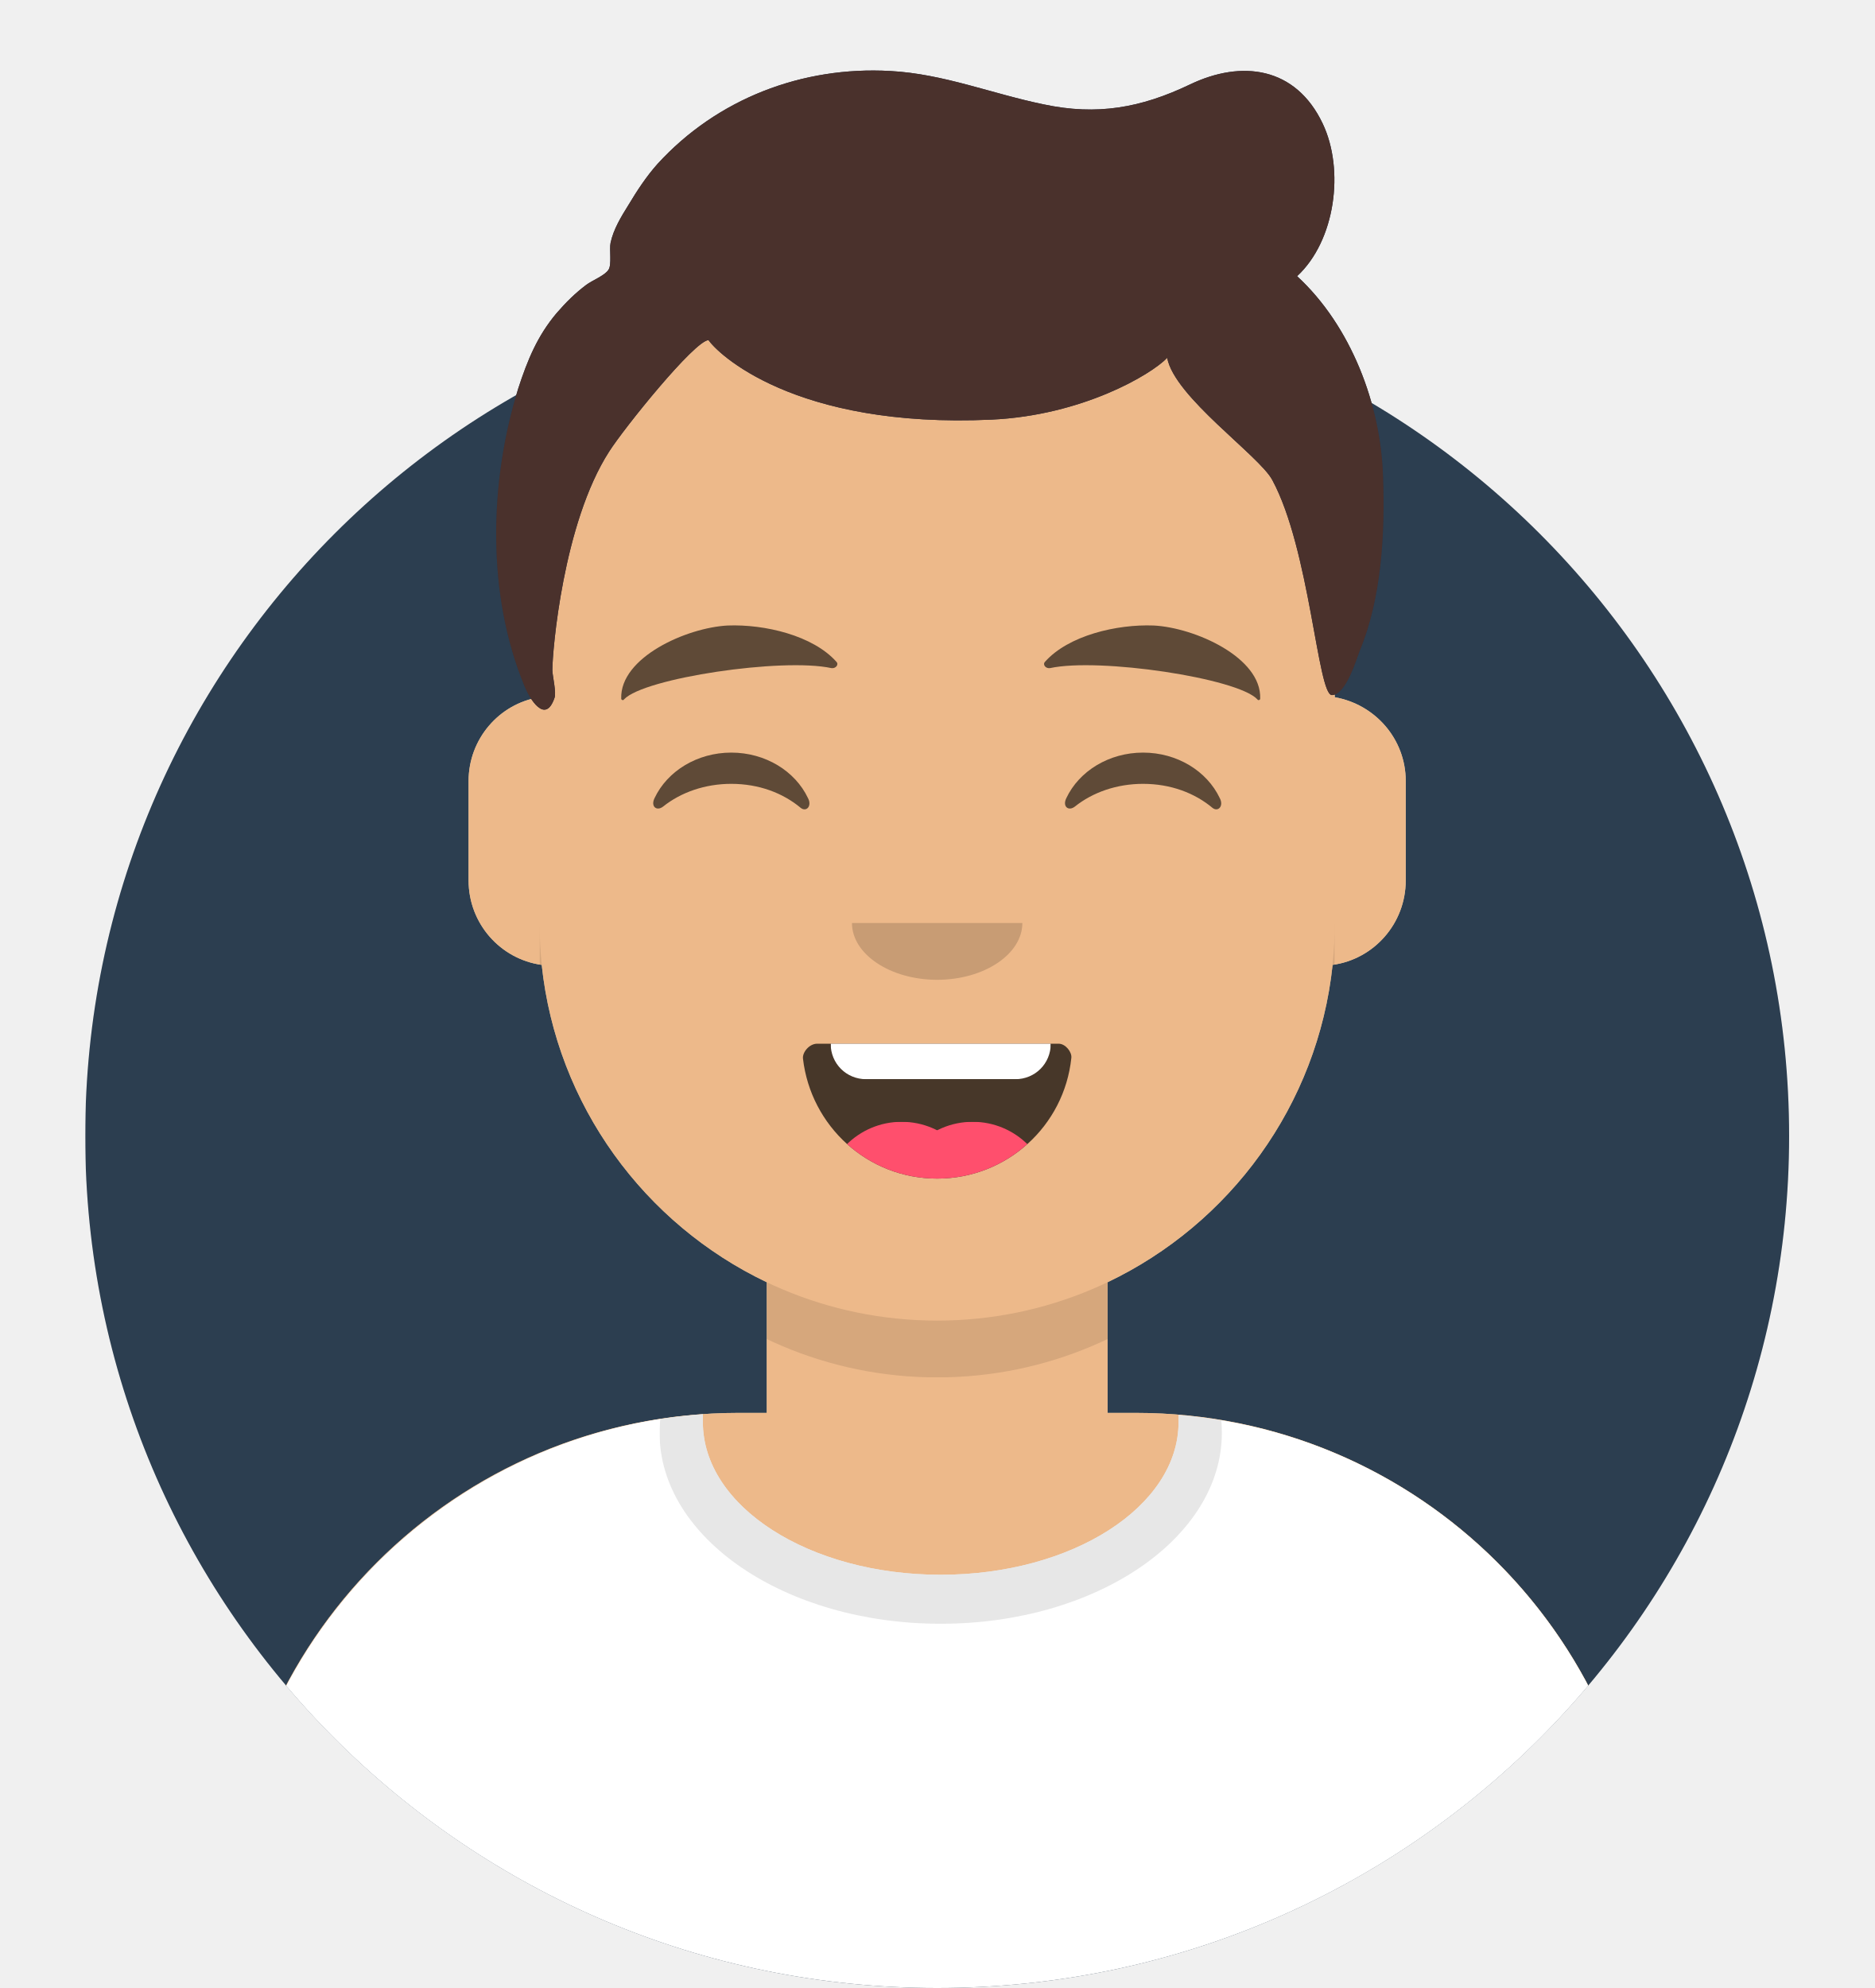
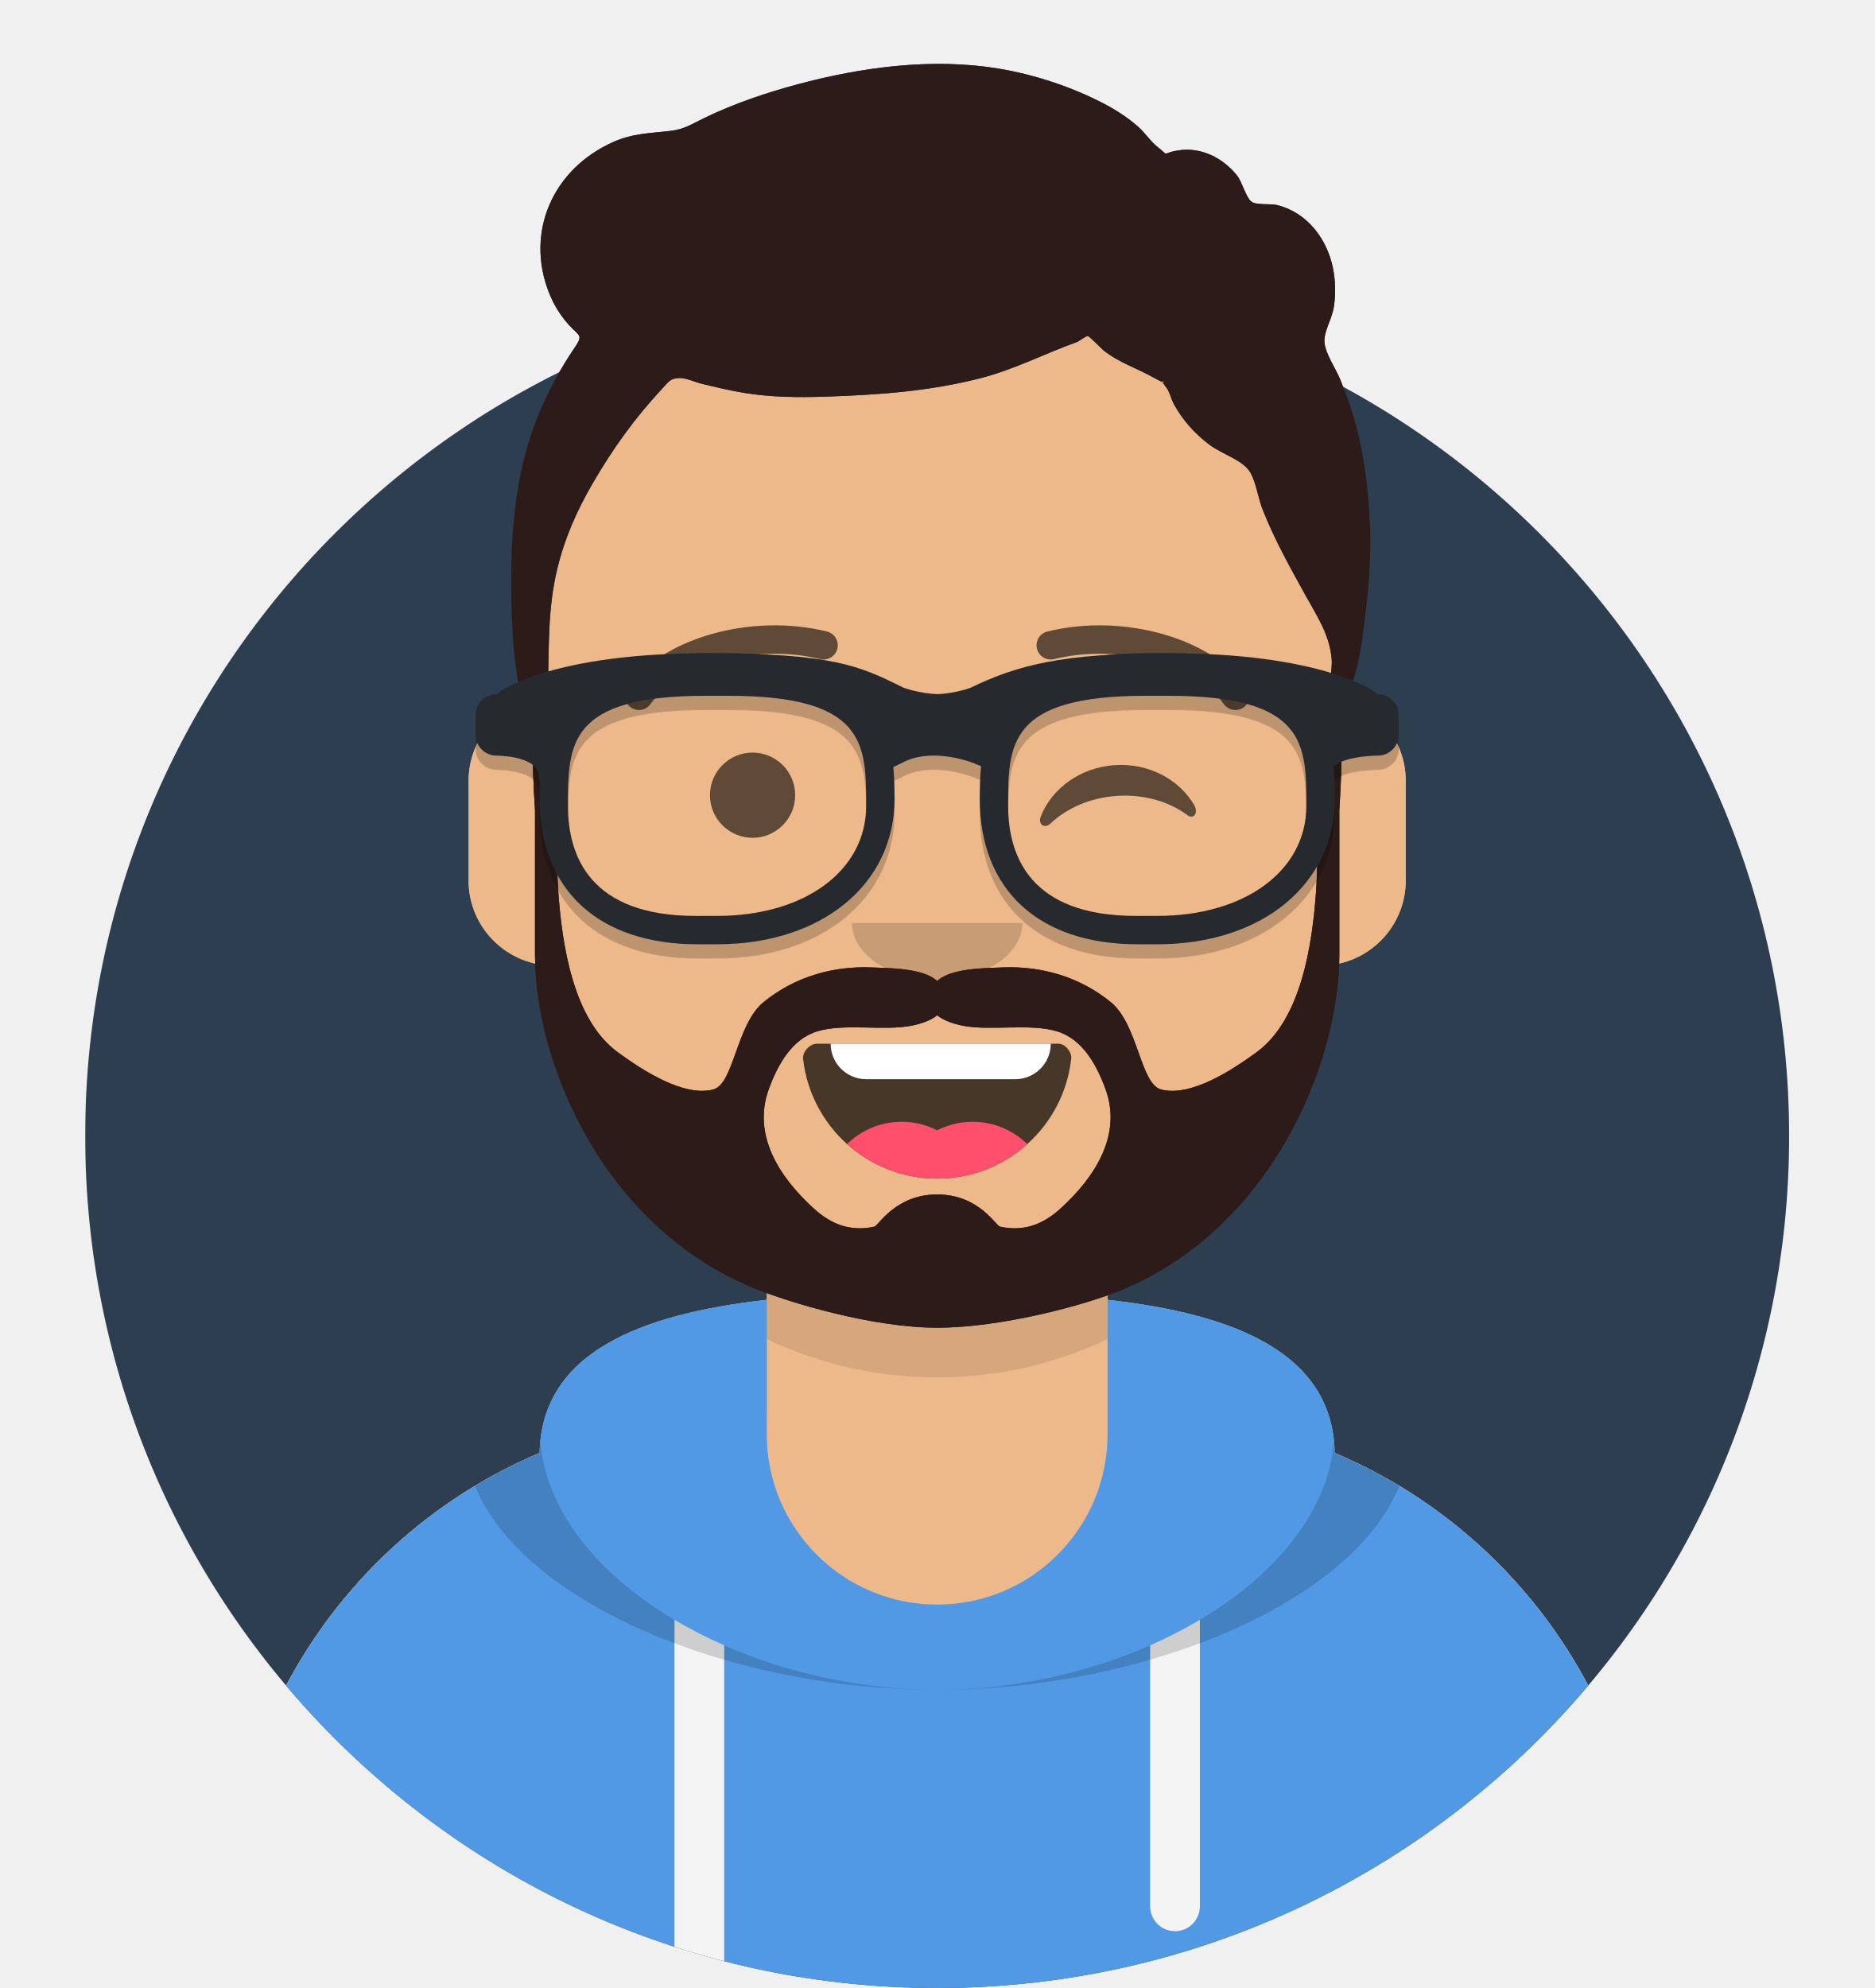
- <svg xmlns="http://www.w3.org/2000/svg" version="1.1" id="Layer_1" x="0px" y="0px" viewBox="0 0 264 280" style="enable-background:new 0 0 264 280;" xml:space="preserve">
-   <style type="text/css">
- 	.st0{fill-rule:evenodd;clip-rule:evenodd;fill:#E6E6E6;}
- 	.st1{filter:url(#Adobe_OpacityMaskFilter);}
- 	.st2{fill-rule:evenodd;clip-rule:evenodd;fill:#FFFFFF;}
- 	.st3{mask:url(#mask-2_1_);}
- 	.st4{fill-rule:evenodd;clip-rule:evenodd;fill:#2C3E50;}
- 	.st5{filter:url(#Adobe_OpacityMaskFilter_1_);}
- 	.st6{mask:url(#mask-4_1_);}
- 	.st7{fill-rule:evenodd;clip-rule:evenodd;fill:#D0C6AC;}
- 	.st8{filter:url(#Adobe_OpacityMaskFilter_2_);}
- 	.st9{mask:url(#mask-6_1_);}
- 	.st10{fill-rule:evenodd;clip-rule:evenodd;fill:#EDB98A;}
- 	.st11{filter:url(#Adobe_OpacityMaskFilter_3_);}
- 	.st12{mask:url(#mask-6_2_);fill-rule:evenodd;clip-rule:evenodd;fill-opacity:0.1;}
- 	.st13{filter:url(#Adobe_OpacityMaskFilter_4_);}
- 	.st14{mask:url(#react-mask-952_1_);}
- 	.st15{filter:url(#Adobe_OpacityMaskFilter_5_);}
- 	.st16{opacity:0.6;mask:url(#react-mask-952_2_);}
- 	.st17{fill-rule:evenodd;clip-rule:evenodd;fill-opacity:0.16;}
- 	.st18{fill-rule:evenodd;clip-rule:evenodd;fill-opacity:0.7;}
- 	.st19{filter:url(#Adobe_OpacityMaskFilter_6_);}
- 	.st20{mask:url(#react-mask-934_1_);fill-rule:evenodd;clip-rule:evenodd;fill:#FFFFFF;}
- 	.st21{filter:url(#Adobe_OpacityMaskFilter_7_);}
- 	.st22{mask:url(#react-mask-934_2_);}
- 	.st23{fill-rule:evenodd;clip-rule:evenodd;fill:#FF4F6D;}
- 	.st24{fill-rule:evenodd;clip-rule:evenodd;fill-opacity:0.6;}
- 	.st25{filter:url(#Adobe_OpacityMaskFilter_8_);}
- 	.st26{mask:url(#react-mask-925_1_);}
- 	.st27{fill-rule:evenodd;clip-rule:evenodd;fill:#28354B;}
- 	.st28{filter:url(#Adobe_OpacityMaskFilter_9_);}
- 	.st29{mask:url(#react-mask-924_1_);}
- 	.st30{fill-rule:evenodd;clip-rule:evenodd;fill:#4A312C;}
- </style>
-   <g>
-     <g transform="translate(-825, -1100)">
+ <svg xmlns="http://www.w3.org/2000/svg" xmlns:xlink="http://www.w3.org/1999/xlink" width="264px" height="280px" viewBox="0 0 264 280" version="1.1">
+   <defs>
+     <circle id="path-1" cx="120" cy="120" r="120" />
+     <path d="M12,160 C12,226.274 65.726,280 132,280 C198.274,280 252,226.274 252,160 L264,160 L264,-1.42108547e-14 L-3.19744231e-14,-1.42108547e-14 L-3.19744231e-14,160 L12,160 Z" id="path-3" />
+     <path d="M124,144.611 L124,163 L128,163 L128,163 C167.765,163 200,195.235 200,235 L200,244 L0,244 L0,235 C-4.86974701e-15,195.235 32.235,163 72,163 L72,163 L76,163 L76,144.611 C58.763,136.422 46.372,119.687 44.305,99.881 C38.48,99.058 34,94.052 34,88 L34,74 C34,68.054 38.325,63.118 44,62.166 L44,56 L44,56 C44,25.072 69.072,5.68137151e-15 100,0 L100,0 L100,0 C130.928,-5.68137151e-15 156,25.072 156,56 L156,62.166 C161.675,63.118 166,68.054 166,74 L166,88 C166,94.052 161.52,99.058 155.695,99.881 C153.628,119.687 141.237,136.422 124,144.611 Z" id="path-5" />
+   </defs>
+   <g id="Avataaar" stroke="none" stroke-width="1" fill="none" fill-rule="evenodd">
+     <g transform="translate(-825, -1100)" id="Avataaar/Circle">
      <g transform="translate(825, 1100)">
-         <g id="Circle" transform="translate(12, 40)">
-           <g id="Circle-Background">
-             <circle class="st0" cx="120" cy="120" r="120" />
-           </g>
-           <defs>
-             <filter id="Adobe_OpacityMaskFilter" filterUnits="userSpaceOnUse" x="0" y="0" width="240" height="240">
-               <feColorMatrix type="matrix" values="1 0 0 0 0  0 1 0 0 0  0 0 1 0 0  0 0 0 1 0" />
-             </filter>
-           </defs>
-           <mask maskUnits="userSpaceOnUse" x="0" y="0" width="240" height="240" id="mask-2_1_">
-             <g class="st1">
-               <circle id="path-1_1_" class="st2" cx="120" cy="120" r="120" />
-             </g>
+         <g id="Circle" stroke-width="1" fill-rule="evenodd" transform="translate(12, 40)">
+           <mask id="mask-2" fill="white">
+             <use xlink:href="#path-1" />
          </mask>
-           <g class="st3">
-             <rect class="st4" width="240" height="240" />
+           <use id="Circle-Background" fill="#E6E6E6" xlink:href="#path-1" />
+           <g id="Color/Palette/Blue-01" mask="url(#mask-2)" fill="#2c3e50">
+             <rect id="🖍Color" x="0" y="0" width="240" height="240" />
          </g>
        </g>
-         <g id="Mask">
- 			</g>
-         <defs>
-           <filter id="Adobe_OpacityMaskFilter_1_" filterUnits="userSpaceOnUse" x="-1" y="0" width="265" height="280">
-             <feColorMatrix type="matrix" values="1 0 0 0 0  0 1 0 0 0  0 0 1 0 0  0 0 0 1 0" />
-           </filter>
-         </defs>
-         <mask maskUnits="userSpaceOnUse" x="-1" y="0" width="265" height="280" id="mask-4_1_">
-           <g class="st5">
-             <path id="path-3_1_" class="st2" d="M12,160c0,66.3,53.7,120,120,120s120-53.7,120-120h12V0H0v160H12z" />
-           </g>
+         <mask id="mask-4" fill="white">
+           <use xlink:href="#path-3" />
        </mask>
-         <g id="Avataaar" class="st6">
+         <g id="Mask" />
+         <g id="Avataaar" stroke-width="1" fill-rule="evenodd" mask="url(#mask-4)">
          <g id="Body" transform="translate(32, 36)">
-             <g>
-               <path class="st7" d="M124,144.6V163h4l0,0c39.8,0,72,32.2,72,72v9H0v-9c0-39.8,32.2-72,72-72l0,0h4v-18.4        c-17.2-8.2-29.6-24.9-31.7-44.7C38.5,99.1,34,94.1,34,88V74c0-5.9,4.3-10.9,10-11.8V56l0,0c0-30.9,25.1-56,56-56l0,0l0,0        c30.9,0,56,25.1,56,56v6.2c5.7,1,10,5.9,10,11.8v14c0,6.1-4.5,11.1-10.3,11.9C153.6,119.7,141.2,136.4,124,144.6z" />
-             </g>
-             <defs>
-               <filter id="Adobe_OpacityMaskFilter_2_" filterUnits="userSpaceOnUse" x="-32" y="0" width="264" height="244">
-                 <feColorMatrix type="matrix" values="1 0 0 0 0  0 1 0 0 0  0 0 1 0 0  0 0 0 1 0" />
-               </filter>
-             </defs>
-             <mask maskUnits="userSpaceOnUse" x="-32" y="0" width="264" height="244" id="mask-6_1_">
-               <g class="st8">
-                 <path id="path-5_1_" class="st2" d="M124,144.6V163h4l0,0c39.8,0,72,32.2,72,72v9H0v-9c0-39.8,32.2-72,72-72l0,0h4v-18.4         c-17.2-8.2-29.6-24.9-31.7-44.7C38.5,99.1,34,94.1,34,88V74c0-5.9,4.3-10.9,10-11.8V56l0,0c0-30.9,25.1-56,56-56l0,0l0,0         c30.9,0,56,25.1,56,56v6.2c5.7,1,10,5.9,10,11.8v14c0,6.1-4.5,11.1-10.3,11.9C153.6,119.7,141.2,136.4,124,144.6z" />
-               </g>
+             <mask id="mask-6" fill="white">
+               <use xlink:href="#path-5" />
            </mask>
-             <g class="st9">
-               <g id="Color" transform="translate(-32, 0)">
-                 <rect class="st10" width="264" height="244" />
+             <use fill="#D0C6AC" xlink:href="#path-5" />
+             <g id="Skin/👶🏽-03-Brown" mask="url(#mask-6)" fill="#EDB98A">
+               <g transform="translate(-32, 0)" id="Color">
+                 <rect x="0" y="0" width="264" height="244" />
              </g>
            </g>
+             <path d="M156,79 L156,102 C156,132.928 130.928,158 100,158 C69.072,158 44,132.928 44,102 L44,79 L44,94 C44,124.928 69.072,150 100,150 C130.928,150 156,124.928 156,94 L156,79 Z" id="Neck-Shadow" fill-opacity="0.1" fill="#000000" mask="url(#mask-6)" />
+           </g>
+           <g id="Clothing/Hoodie" transform="translate(0, 170)">
            <defs>
-               <filter id="Adobe_OpacityMaskFilter_3_" filterUnits="userSpaceOnUse" x="44" y="79" width="112" height="79">
-                 <feColorMatrix type="matrix" values="1 0 0 0 0  0 1 0 0 0  0 0 1 0 0  0 0 0 1 0" />
-               </filter>
+               <path d="M108,13.071 C90.081,15.076 76.28,20.552 76.004,34.645 C50.146,45.568 32,71.165 32,100.999 L32,100.999 L32,110 L232,110 L232,100.999 C232,71.165 213.854,45.568 187.996,34.645 C187.72,20.552 173.919,15.076 156,13.071 L156,32 L156,32 C156,45.255 145.255,56 132,56 L132,56 C118.745,56 108,45.255 108,32 L108,13.071 Z" id="react-path-103" />
            </defs>
-             <mask maskUnits="userSpaceOnUse" x="44" y="79" width="112" height="79" id="mask-6_2_">
-               <g class="st11">
-                 <path id="path-5_2_" class="st2" d="M124,144.6V163h4l0,0c39.8,0,72,32.2,72,72v9H0v-9c0-39.8,32.2-72,72-72l0,0h4v-18.4         c-17.2-8.2-29.6-24.9-31.7-44.7C38.5,99.1,34,94.1,34,88V74c0-5.9,4.3-10.9,10-11.8V56l0,0c0-30.9,25.1-56,56-56l0,0l0,0         c30.9,0,56,25.1,56,56v6.2c5.7,1,10,5.9,10,11.8v14c0,6.1-4.5,11.1-10.3,11.9C153.6,119.7,141.2,136.4,124,144.6z" />
+             <mask id="react-mask-104" fill="white">
+               <use xlink:href="#react-path-103" />
+             </mask>
+             <use id="Hoodie" fill="#B7C1DB" fill-rule="evenodd" xlink:href="#react-path-103" />
+             <g id="Color/Palette/Gray-01" mask="url(#react-mask-104)" fill-rule="evenodd" fill="#5199E4">
+               <rect id="🖍Color" x="0" y="0" width="264" height="110" />
+             </g>
+             <path d="M102,61.739 L102,110 L95,110 L95,58.15 C97.204,59.46 99.547,60.661 102,61.739 Z M169,58.15 L169,98.5 C169,100.433 167.433,102 165.5,102 C163.567,102 162,100.433 162,98.5 L162,61.739 C164.453,60.661 166.796,59.46 169,58.15 Z" id="Straps" fill="#F4F4F4" fill-rule="evenodd" mask="url(#react-mask-104)" />
+             <path d="M90.96,12.724 C75.909,15.571 65.5,21.243 65.5,32.308 C65.5,52.02 98.538,68 132,68 C165.462,68 198.5,52.02 198.5,32.308 C198.5,21.243 188.091,15.571 173.04,12.724 C182.125,16.074 188,21.706 188,31.077 C188,51.469 160.179,68 132,68 C103.821,68 76,51.469 76,31.077 C76,21.706 81.875,16.074 90.96,12.724 Z" id="Shadow" fill-opacity="0.16" fill="#000000" fill-rule="evenodd" mask="url(#react-mask-104)" />
+           </g>
+           <g id="Face" transform="translate(76, 82)" fill="#000000">
+             <g id="Mouth/Smile" transform="translate(2, 52)">
+               <defs>
+                 <path d="M35.118,15.128 C36.176,24.62 44.226,32 54,32 C63.804,32 71.874,24.574 72.892,15.04 C72.974,14.273 72.117,13 71.043,13 C56.149,13 44.738,13 37.087,13 C36.007,13 35.012,14.178 35.118,15.128 Z" id="react-path-3" />
+               </defs>
+               <mask id="react-mask-4" fill="white">
+                 <use xlink:href="#react-path-3" />
+               </mask>
+               <use id="Mouth" fill-opacity="0.7" fill="#000000" fill-rule="evenodd" xlink:href="#react-path-3" />
+               <rect id="Teeth" fill="#FFFFFF" fill-rule="evenodd" mask="url(#react-mask-4)" x="39" y="2" width="31" height="16" rx="5" />
+               <g id="Tongue" stroke-width="1" fill-rule="evenodd" mask="url(#react-mask-4)" fill="#FF4F6D">
+                 <g transform="translate(38, 24)">
+                   <circle cx="11" cy="11" r="11" />
+                   <circle cx="21" cy="11" r="11" />
+                 </g>
              </g>
-             </mask>
-             <path id="Neck-Shadow" class="st12" d="M156,79v23c0,30.9-25.1,56-56,56s-56-25.1-56-56V79v15c0,30.9,25.1,56,56,56       s56-25.1,56-56V79z" />
-           </g>
-           <g transform="translate(0, 170)">
-             <g id="Clothes">
-               <path class="st0" d="M166,29.3c37,3,66,34,66,71.8v8.9H32v-8.9C32,63,61.6,31.8,99,29.2c0,0.4,0,0.7,0,1.1        c0,11.9,15,21.5,33.5,21.5S166,42.2,166,30.3C166,30,166,29.6,166,29.3z" />
            </g>
-             <defs>
-               <filter id="Adobe_OpacityMaskFilter_4_" filterUnits="userSpaceOnUse" x="0" y="0" width="264" height="110">
-                 <feColorMatrix type="matrix" values="1 0 0 0 0  0 1 0 0 0  0 0 1 0 0  0 0 0 1 0" />
-               </filter>
-             </defs>
-             <mask maskUnits="userSpaceOnUse" x="0" y="0" width="264" height="110" id="react-mask-952_1_">
-               <g class="st13">
-                 <path id="react-path-951_1_" class="st2" d="M166,29.3c37,3,66,34,66,71.8v8.9H32v-8.9C32,63,61.6,31.8,99,29.2         c0,0.4,0,0.7,0,1.1c0,11.9,15,21.5,33.5,21.5S166,42.2,166,30.3C166,30,166,29.6,166,29.3z" />
-               </g>
-             </mask>
-             <g class="st14">
-               <rect class="st2" width="264" height="110" />
+             <g id="Nose/Default" transform="translate(28, 40)" fill-opacity="0.16">
+               <path d="M16,8 C16,12.418 21.373,16 28,16 L28,16 C34.627,16 40,12.418 40,8" id="Nose" />
            </g>
-             <defs>
-               <filter id="Adobe_OpacityMaskFilter_5_" filterUnits="userSpaceOnUse" x="92.9" y="4.9" width="79.3" height="53.8">
-                 <feColorMatrix type="matrix" values="1 0 0 0 0  0 1 0 0 0  0 0 1 0 0  0 0 0 1 0" />
-               </filter>
-             </defs>
-             <mask maskUnits="userSpaceOnUse" x="92.9" y="4.9" width="79.3" height="53.8" id="react-mask-952_2_">
-               <g class="st15">
-                 <path id="react-path-951_2_" class="st2" d="M166,29.3c37,3,66,34,66,71.8v8.9H32v-8.9C32,63,61.6,31.8,99,29.2         c0,0.4,0,0.7,0,1.1c0,11.9,15,21.5,33.5,21.5S166,42.2,166,30.3C166,30,166,29.6,166,29.3z" />
-               </g>
-             </mask>
-             <g id="Shadowy" class="st16">
-               <g transform="translate(92, 4)">
-                 <ellipse class="st17" cx="40.5" cy="27.8" rx="39.6" ry="26.9" />
+             <g id="Eyes/Wink-😉" transform="translate(0, 8)" fill-opacity="0.6">
+               <circle id="Eye" cx="30" cy="22" r="6" />
+               <path d="M70.412,24.205 C72.259,20.406 76.417,17.758 81.25,17.758 C86.066,17.758 90.211,20.387 92.068,24.165 C92.619,25.287 91.834,26.205 91.043,25.525 C88.592,23.417 85.111,22.101 81.25,22.101 C77.509,22.101 74.126,23.336 71.69,25.329 C70.799,26.058 69.872,25.316 70.412,24.205 Z" id="Winky-Wink" transform="translate(81.25223, 21.75758) rotate(-4) translate(-81.25223, -21.75758) " />
+             </g>
+             <g id="Eyebrow/Outline/Default" fill-opacity="0.6">
+               <g id="I-Browse" transform="translate(12, 6)">
+                 <path d="M3.63,11.159 C7.545,5.65 18.278,2.561 27.523,4.831 C28.596,5.095 29.679,4.439 29.942,3.366 C30.206,2.293 29.55,1.21 28.477,0.947 C17.74,-1.69 5.312,1.887 0.37,8.841 C-0.27,9.742 -0.059,10.99 0.841,11.63 C1.742,12.27 2.99,12.059 3.63,11.159 Z" id="Eyebrow" fill-rule="nonzero" />
+                 <path d="M61.63,11.159 C65.545,5.65 76.278,2.561 85.523,4.831 C86.596,5.095 87.679,4.439 87.942,3.366 C88.206,2.293 87.55,1.21 86.477,0.947 C75.74,-1.69 63.312,1.887 58.37,8.841 C57.73,9.742 57.941,10.99 58.841,11.63 C59.742,12.27 60.99,12.059 61.63,11.159 Z" id="Eyebrow" fill-rule="nonzero" transform="translate(73.00015, 6.039198) scale(-1, 1) translate(-73.00015, -6.039198) " />
              </g>
            </g>
          </g>
-           <g id="Face" transform="translate(76, 82)">
-             <g transform="translate(2, 52)">
-               <g id="Mouth">
-                 <path class="st18" d="M35.1,15.1C36.2,24.6,44.2,32,54,32c9.8,0,17.9-7.4,18.9-17c0.1-0.8-0.8-2-1.8-2c-14.9,0-26.3,0-34,0         C36,13,35,14.2,35.1,15.1z" />
-               </g>
-               <defs>
-                 <filter id="Adobe_OpacityMaskFilter_6_" filterUnits="userSpaceOnUse" x="39" y="2" width="31" height="16">
-                   <feColorMatrix type="matrix" values="1 0 0 0 0  0 1 0 0 0  0 0 1 0 0  0 0 0 1 0" />
-                 </filter>
-               </defs>
-               <mask maskUnits="userSpaceOnUse" x="39" y="2" width="31" height="16" id="react-mask-934_1_">
-                 <g class="st19">
-                   <path id="react-path-933_1_" class="st2" d="M35.1,15.1C36.2,24.6,44.2,32,54,32c9.8,0,17.9-7.4,18.9-17          c0.1-0.8-0.8-2-1.8-2c-14.9,0-26.3,0-34,0C36,13,35,14.2,35.1,15.1z" />
-                 </g>
-               </mask>
-               <path id="Teeth" class="st20" d="M44,2h21c2.8,0,5,2.2,5,5v6c0,2.8-2.2,5-5,5H44c-2.8,0-5-2.2-5-5V7C39,4.2,41.2,2,44,2z" />
-               <defs>
-                 <filter id="Adobe_OpacityMaskFilter_7_" filterUnits="userSpaceOnUse" x="38" y="24" width="32" height="22">
-                   <feColorMatrix type="matrix" values="1 0 0 0 0  0 1 0 0 0  0 0 1 0 0  0 0 0 1 0" />
-                 </filter>
-               </defs>
-               <mask maskUnits="userSpaceOnUse" x="38" y="24" width="32" height="22" id="react-mask-934_2_">
-                 <g class="st21">
-                   <path id="react-path-933_2_" class="st2" d="M35.1,15.1C36.2,24.6,44.2,32,54,32c9.8,0,17.9-7.4,18.9-17          c0.1-0.8-0.8-2-1.8-2c-14.9,0-26.3,0-34,0C36,13,35,14.2,35.1,15.1z" />
-                 </g>
-               </mask>
-               <g id="Tongue" class="st22">
-                 <g transform="translate(38, 24)">
-                   <circle class="st23" cx="11" cy="11" r="11" />
-                   <circle class="st23" cx="21" cy="11" r="11" />
-                 </g>
-               </g>
-             </g>
-             <g transform="translate(28, 40)">
-               <path id="Nose" class="st17" d="M16,8c0,4.4,5.4,8,12,8l0,0c6.6,0,12-3.6,12-8" />
-             </g>
-             <g transform="translate(0, 8)">
-               <path id="Squint" class="st24" d="M16.2,22.4C18,18.6,22.2,16,27,16c4.8,0,9,2.6,10.8,6.4c0.6,1.1-0.2,2-1,1.4        c-2.5-2.1-5.9-3.4-9.8-3.4c-3.7,0-7.1,1.2-9.6,3.2C16.5,24.3,15.6,23.6,16.2,22.4z" />
-               <path class="st24" d="M74.2,22.4C76,18.6,80.2,16,85,16c4.8,0,9,2.6,10.8,6.4c0.6,1.1-0.2,2-1,1.4c-2.5-2.1-5.9-3.4-9.8-3.4        c-3.7,0-7.1,1.2-9.6,3.2C74.5,24.3,73.6,23.6,74.2,22.4z" />
-             </g>
-             <g>
-               <path id="Eyebrow" class="st24" d="M26.5,6.1c-5.8,0.3-15.2,4.5-15,10.3c0,0.2,0.3,0.3,0.4,0.1c2.8-3,22.3-5.9,29.2-4.4        c0.6,0.1,1.1-0.5,0.7-0.9C38.5,7.5,31.7,5.9,26.5,6.1" />
-               <path class="st24" d="M86.5,6.1c5.8,0.3,15.2,4.5,15,10.3c0,0.2-0.3,0.3-0.4,0.1c-2.8-3-22.3-5.9-29.2-4.4        c-0.6,0.1-1.1-0.5-0.7-0.9C74.5,7.5,81.3,5.9,86.5,6.1" />
-             </g>
-           </g>
-           <g id="Top">
+           <g id="Top" stroke-width="1" fill-rule="evenodd">
            <defs>
-               <filter id="Adobe_OpacityMaskFilter_8_" filterUnits="userSpaceOnUse" x="-1" y="0" width="264" height="280">
-                 <feColorMatrix type="matrix" values="1 0 0 0 0  0 1 0 0 0  0 0 1 0 0  0 0 0 1 0" />
+               <rect id="react-path-9" x="0" y="0" width="264" height="280" />
+               <path d="M94.252,52.022 C94.375,51.968 94.07,51.947 93.336,51.96 C94.228,51.958 94.533,51.979 94.252,52.022 M86.117,36.302 C86.115,36.282 86.134,36.453 86.117,36.302 M193.765,70.766 C193.501,67.449 193.033,64.152 192.247,60.911 C191.622,58.335 190.769,55.878 189.76,53.42 C189.151,51.935 187.728,49.896 187.56,48.294 C187.395,46.717 188.627,44.969 188.889,43.132 C189.144,41.345 189.101,39.465 188.734,37.694 C187.901,33.671 185.14,29.93 180.877,28.881 C179.925,28.647 177.913,28.936 177.241,28.382 C176.47,27.746 175.933,25.581 175.235,24.712 C173.244,22.236 170.14,20.642 166.866,21.198 C164.455,21.607 165.839,22.105 164.032,20.686 C163.027,19.898 162.276,18.693 161.3,17.839 C159.833,16.556 158.15,15.458 156.408,14.557 C151.851,12.199 146.654,10.485 141.564,9.649 C132.279,8.125 122.369,9.454 113.369,11.869 C108.89,13.07 104.382,14.595 100.222,16.612 C98.439,17.476 97.409,18.194 95.549,18.42 C92.621,18.777 90.14,18.759 87.366,20.001 C78.83,23.823 74.985,32.69 78.307,41.175 C78.975,42.882 79.88,44.38 81.127,45.759 C82.647,47.439 83.198,47.109 81.888,49.041 C79.929,51.931 78.278,55.013 76.933,58.213 C73.404,66.615 72.814,76.077 73.044,85.037 C73.124,88.174 73.259,91.35 73.753,94.456 C73.967,95.801 74.027,98.329 75.035,99.327 C75.547,99.833 76.276,100.115 77.004,99.914 C78.713,99.44 78.125,98.179 78.165,97.008 C78.365,91.124 78.095,85.919 79.494,80.106 C80.528,75.812 82.25,71.911 84.483,68.071 C87.321,63.187 90.386,58.898 94.29,54.716 C95.207,53.732 95.408,53.315 96.639,53.244 C97.571,53.19 98.934,53.828 99.84,54.049 C101.838,54.536 103.839,55.017 105.873,55.345 C109.613,55.948 113.317,55.989 117.09,55.87 C124.516,55.638 131.975,55.117 139.175,53.247 C143.957,52.005 148.197,49.776 152.777,48.142 C152.859,48.113 154.007,47.295 154.208,47.328 C154.489,47.375 156.185,49.154 156.471,49.378 C158.697,51.124 161.138,51.857 163.541,53.208 C166.505,54.875 163.635,52.49 165.269,54.567 C165.746,55.172 165.99,56.293 166.372,56.978 C167.588,59.161 169.28,61.08 171.303,62.602 C173.258,64.073 176.196,64.783 177.193,66.697 C177.962,68.174 178.221,70.181 178.841,71.758 C180.469,75.893 182.618,79.749 184.767,83.644 C186.499,86.783 188.392,89.525 188.585,93.112 C188.652,94.36 187.464,101.849 190.358,99.572 C190.787,99.234 191.711,95.416 191.901,94.768 C192.673,92.135 192.947,89.387 193.296,86.682 C193.99,81.302 194.219,76.184 193.765,70.766" id="react-path-8" />
+               <filter x="-0.8%" y="-2.0%" width="101.5%" height="108.0%" filterUnits="objectBoundingBox" id="react-filter-5">
+                 <feOffset dx="0" dy="2" in="SourceAlpha" result="shadowOffsetOuter1" />
+                 <feColorMatrix values="0 0 0 0 0   0 0 0 0 0   0 0 0 0 0  0 0 0 0.16 0" type="matrix" in="shadowOffsetOuter1" result="shadowMatrixOuter1" />
+                 <feMerge>
+                   <feMergeNode in="shadowMatrixOuter1" />
+                   <feMergeNode in="SourceGraphic" />
+                 </feMerge>
              </filter>
            </defs>
-             <mask maskUnits="userSpaceOnUse" x="-1" y="0" width="264" height="280" id="react-mask-925_1_">
-               <g class="st25">
-                 <rect id="react-path-927_1_" class="st2" width="264" height="280" />
-               </g>
+             <mask id="react-mask-7" fill="white">
+               <use xlink:href="#react-path-9" />
            </mask>
-             <g class="st26">
+             <g id="Mask" />
+             <g id="Top/Short-Hair/Short-Curly" mask="url(#react-mask-7)">
              <g transform="translate(-1, 0)">
-                 <g id="Short-Hair">
-                   <path class="st27" d="M183.7,38.9c5.4-5,6.7-15,3.6-21.5c-3.8-8-11.4-9-18.7-5.5c-6.9,3.3-13.1,4.4-20.6,2.8          c-7.3-1.5-14.1-4.3-21.6-4.7C114,9.3,102,13.9,93.6,23.1c-1.6,1.8-2.9,3.8-4.1,5.8c-1,1.6-2.1,3.4-2.5,5.3          c-0.2,0.9,0.2,3.1-0.3,3.8c-0.5,0.8-2.3,1.5-3.1,2.1c-1.6,1.2-2.9,2.5-4.2,4c-2.7,3.2-4.1,6.6-5.4,10.6          c-4.1,13.2-4.5,29,0.9,42c0.7,1.7,2.9,5.4,4.2,1.6c0.3-0.7-0.3-3.2-0.3-3.9c0-2.7,1.5-20.7,8-30.8c2.1-3.3,12-15.6,14-15.7          c1.1,1.7,11.9,12.5,39.9,11.2c12.7-0.6,22.4-6.3,24.7-8.7c1,5.5,13,13.8,14.8,17.2c5.3,9.8,6.4,30.3,8.4,30.3          s3.5-5.2,3.9-6.2c3.1-7.4,3.6-16.6,3.3-24.6C195.5,57,191.3,45.9,183.7,38.9z" />
+                 <g id="Facial-Hair/Beard-Light" transform="translate(49, 72)">
+                   <defs>
+                     <path d="M101.428,98.169 C98.915,100.463 96.237,101.494 92.853,100.773 C92.271,100.649 89.896,96.235 84,96.235 C78.103,96.235 75.729,100.649 75.147,100.773 C71.762,101.494 69.085,100.463 66.571,98.169 C61.846,93.856 57.917,87.908 60.278,81.419 C61.508,78.037 63.51,74.324 67.151,73.246 C71.038,72.096 76.497,73.244 80.415,72.458 C81.684,72.204 83.071,71.751 84,71 C84.929,71.751 86.316,72.204 87.585,72.458 C91.503,73.244 96.961,72.096 100.849,73.246 C104.49,74.324 106.491,78.037 107.722,81.419 C110.083,87.908 106.154,93.856 101.428,98.169 M140.081,26 C136.671,34.4 137.988,44.858 137.357,53.676 C136.844,60.843 135.337,71.586 128.973,76.215 C125.718,78.582 119.794,82.56 115.542,81.45 C112.615,80.686 112.302,72.29 108.455,69.147 C104.092,65.582 98.643,64.016 93.149,64.258 C90.779,64.362 85.984,64.337 84,66.16 C82.016,64.337 77.222,64.362 74.851,64.258 C69.357,64.016 63.908,65.582 59.545,69.147 C55.698,72.29 55.386,80.686 52.458,81.45 C48.206,82.56 42.282,78.582 39.027,76.215 C32.662,71.586 31.156,60.843 30.643,53.676 C30.012,44.858 31.329,34.4 27.919,26 C26.26,26 27.354,42.129 27.354,42.129 L27.354,62.485 C27.386,77.773 36.935,100.655 58.108,109.393 C63.286,111.53 75.015,115 84,115 C92.985,115 104.714,111.86 109.892,109.723 C131.065,100.986 140.614,77.773 140.646,62.485 L140.646,42.129 C140.646,42.129 141.74,26 140.081,26" id="react-path-11" />
+                   </defs>
+                   <mask id="react-mask-10" fill="white">
+                     <use xlink:href="#react-path-11" />
+                   </mask>
+                   <use id="Lite-Beard" fill="#331B0C" fill-rule="evenodd" xlink:href="#react-path-11" />
+                   <g id="Color/Hair/Brown" mask="url(#react-mask-10)" fill="#2C1B18">
+                     <g transform="translate(-32, 0)" id="Color">
+                       <rect x="0" y="0" width="264" height="244" />
+                     </g>
+                   </g>
                </g>
-                 <defs>
-                   <filter id="Adobe_OpacityMaskFilter_9_" filterUnits="userSpaceOnUse" x="0" y="0" width="264" height="280">
-                     <feColorMatrix type="matrix" values="1 0 0 0 0  0 1 0 0 0  0 0 1 0 0  0 0 0 1 0" />
-                   </filter>
-                 </defs>
-                 <mask maskUnits="userSpaceOnUse" x="0" y="0" width="264" height="280" id="react-mask-924_1_">
-                   <g class="st28">
-                     <path id="react-path-926_1_" class="st2" d="M183.7,38.9c5.4-5,6.7-15,3.6-21.5c-3.8-8-11.4-9-18.7-5.5           c-6.9,3.3-13.1,4.4-20.6,2.8c-7.3-1.5-14.1-4.3-21.6-4.7C114,9.3,102,13.9,93.6,23.1c-1.6,1.8-2.9,3.8-4.1,5.8           c-1,1.6-2.1,3.4-2.5,5.3c-0.2,0.9,0.2,3.1-0.3,3.8c-0.5,0.8-2.3,1.5-3.1,2.1c-1.6,1.2-2.9,2.5-4.2,4           c-2.7,3.2-4.1,6.6-5.4,10.6c-4.1,13.2-4.5,29,0.9,42c0.7,1.7,2.9,5.4,4.2,1.6c0.3-0.7-0.3-3.2-0.3-3.9           c0-2.7,1.5-20.7,8-30.8c2.1-3.3,12-15.6,14-15.7c1.1,1.7,11.9,12.5,39.9,11.2c12.7-0.6,22.4-6.3,24.7-8.7           c1,5.5,13,13.8,14.8,17.2c5.3,9.8,6.4,30.3,8.4,30.3s3.5-5.2,3.9-6.2c3.1-7.4,3.6-16.6,3.3-24.6           C195.5,57,191.3,45.9,183.7,38.9z" />
+                 <mask id="react-mask-6" fill="white">
+                   <use xlink:href="#react-path-8" />
+                 </mask>
+                 <use id="Short-Hair" stroke="none" fill="#28354B" fill-rule="evenodd" xlink:href="#react-path-8" />
+                 <g id="Skin/👶🏽-03-Brown" mask="url(#react-mask-6)" fill="#2C1B18">
+                   <g transform="translate(0, 0) " id="Color">
+                     <rect x="0" y="0" width="264" height="280" />
                  </g>
-                 </mask>
-                 <g class="st29">
-                   <g transform="translate(0, 0) ">
-                     <rect class="st30" width="264" height="280" />
+                 </g>
+                 <g id="Top/_Resources/Prescription-02" fill="none" transform="translate(62, 85)" stroke-width="1">
+                   <defs>
+                     <filter x="-0.8%" y="-2.4%" width="101.5%" height="109.8%" filterUnits="objectBoundingBox" id="react-filter-12">
+                       <feOffset dx="0" dy="2" in="SourceAlpha" result="shadowOffsetOuter1" />
+                       <feColorMatrix values="0 0 0 0 0   0 0 0 0 0   0 0 0 0 0  0 0 0 0.2 0" type="matrix" in="shadowOffsetOuter1" result="shadowMatrixOuter1" />
+                       <feMerge>
+                         <feMergeNode in="shadowMatrixOuter1" />
+                         <feMergeNode in="SourceGraphic" />
+                       </feMerge>
+                     </filter>
+                   </defs>
+                   <g id="Wayfarers" filter="url(#react-filter-12)" transform="translate(6, 7)" fill="#252C2F">
+                     <path d="M34,41 L31.242,41 C17.315,41 9,33.336 9,20.5 C9,10.127 10.817,0 32.53,0 L35.47,0 C57.183,0 59,10.127 59,20.5 C59,32.569 48.721,41 34,41 Z M32.385,6 C13,6 13,12.841 13,21.502 C13,28.572 16.116,37 30.971,37 L34,37 C46.365,37 55,30.627 55,21.502 C55,12.841 55,6 35.615,6 L32.385,6 Z" id="Left" fill-rule="nonzero" />
+                     <path d="M96,41 L93.242,41 C79.315,41 71,33.336 71,20.5 C71,10.127 72.817,0 94.53,0 L97.47,0 C119.183,0 121,10.127 121,20.5 C121,32.569 110.721,41 96,41 Z M94.385,6 C75,6 75,12.841 75,21.502 C75,28.572 78.119,37 92.971,37 L96,37 C108.365,37 117,30.627 117,21.502 C117,12.841 117,6 97.615,6 L94.385,6 Z" id="Right" fill-rule="nonzero" />
+                     <path d="M2.955,5.772 C3.646,5.096 11.21,0 32.5,0 C50.351,0 54.13,1.853 59.85,4.652 L60.269,4.859 C60.667,4.999 62.7,5.69 65.079,5.766 C67.246,5.673 69.1,5.085 69.642,4.897 C76.17,1.722 82.561,0 97.5,0 C118.79,0 126.354,5.096 127.045,5.772 C128.679,5.772 130,7.062 130,8.657 L130,11.543 C130,13.139 128.679,14.429 127.045,14.429 C127.045,14.429 120.144,14.429 120.144,17.315 C120.144,20.2 118.182,13.139 118.182,11.543 L118.182,8.732 C114.579,7.353 108.128,4.786 97.5,4.786 C85.658,4.786 79.761,6.886 74.702,8.971 L74.759,9.108 L74.756,11.094 L72.539,16.444 L69.8,15.361 C69.556,15.264 69.028,15.09 68.296,14.91 C66.256,14.407 64.159,14.254 62.304,14.634 C61.624,14.774 60.992,14.984 60.413,15.267 L57.77,16.558 L55.127,11.396 L55.244,9.102 L55.325,8.907 C50.962,6.874 46.939,4.786 32.5,4.786 C21.872,4.786 15.422,7.352 11.818,8.731 L11.818,11.543 C11.818,13.139 8.864,20.2 8.864,17.315 C8.864,14.429 2.955,14.429 2.955,14.429 C1.324,14.429 0,13.139 0,11.543 L0,8.657 C0,7.062 1.324,5.772 2.955,5.772 Z" id="Stuff" fill-rule="nonzero" />
                  </g>
                </g>
              </g>
            </g>
          </g>
        </g>
      </g>
    </g>
  </g>
</svg>
